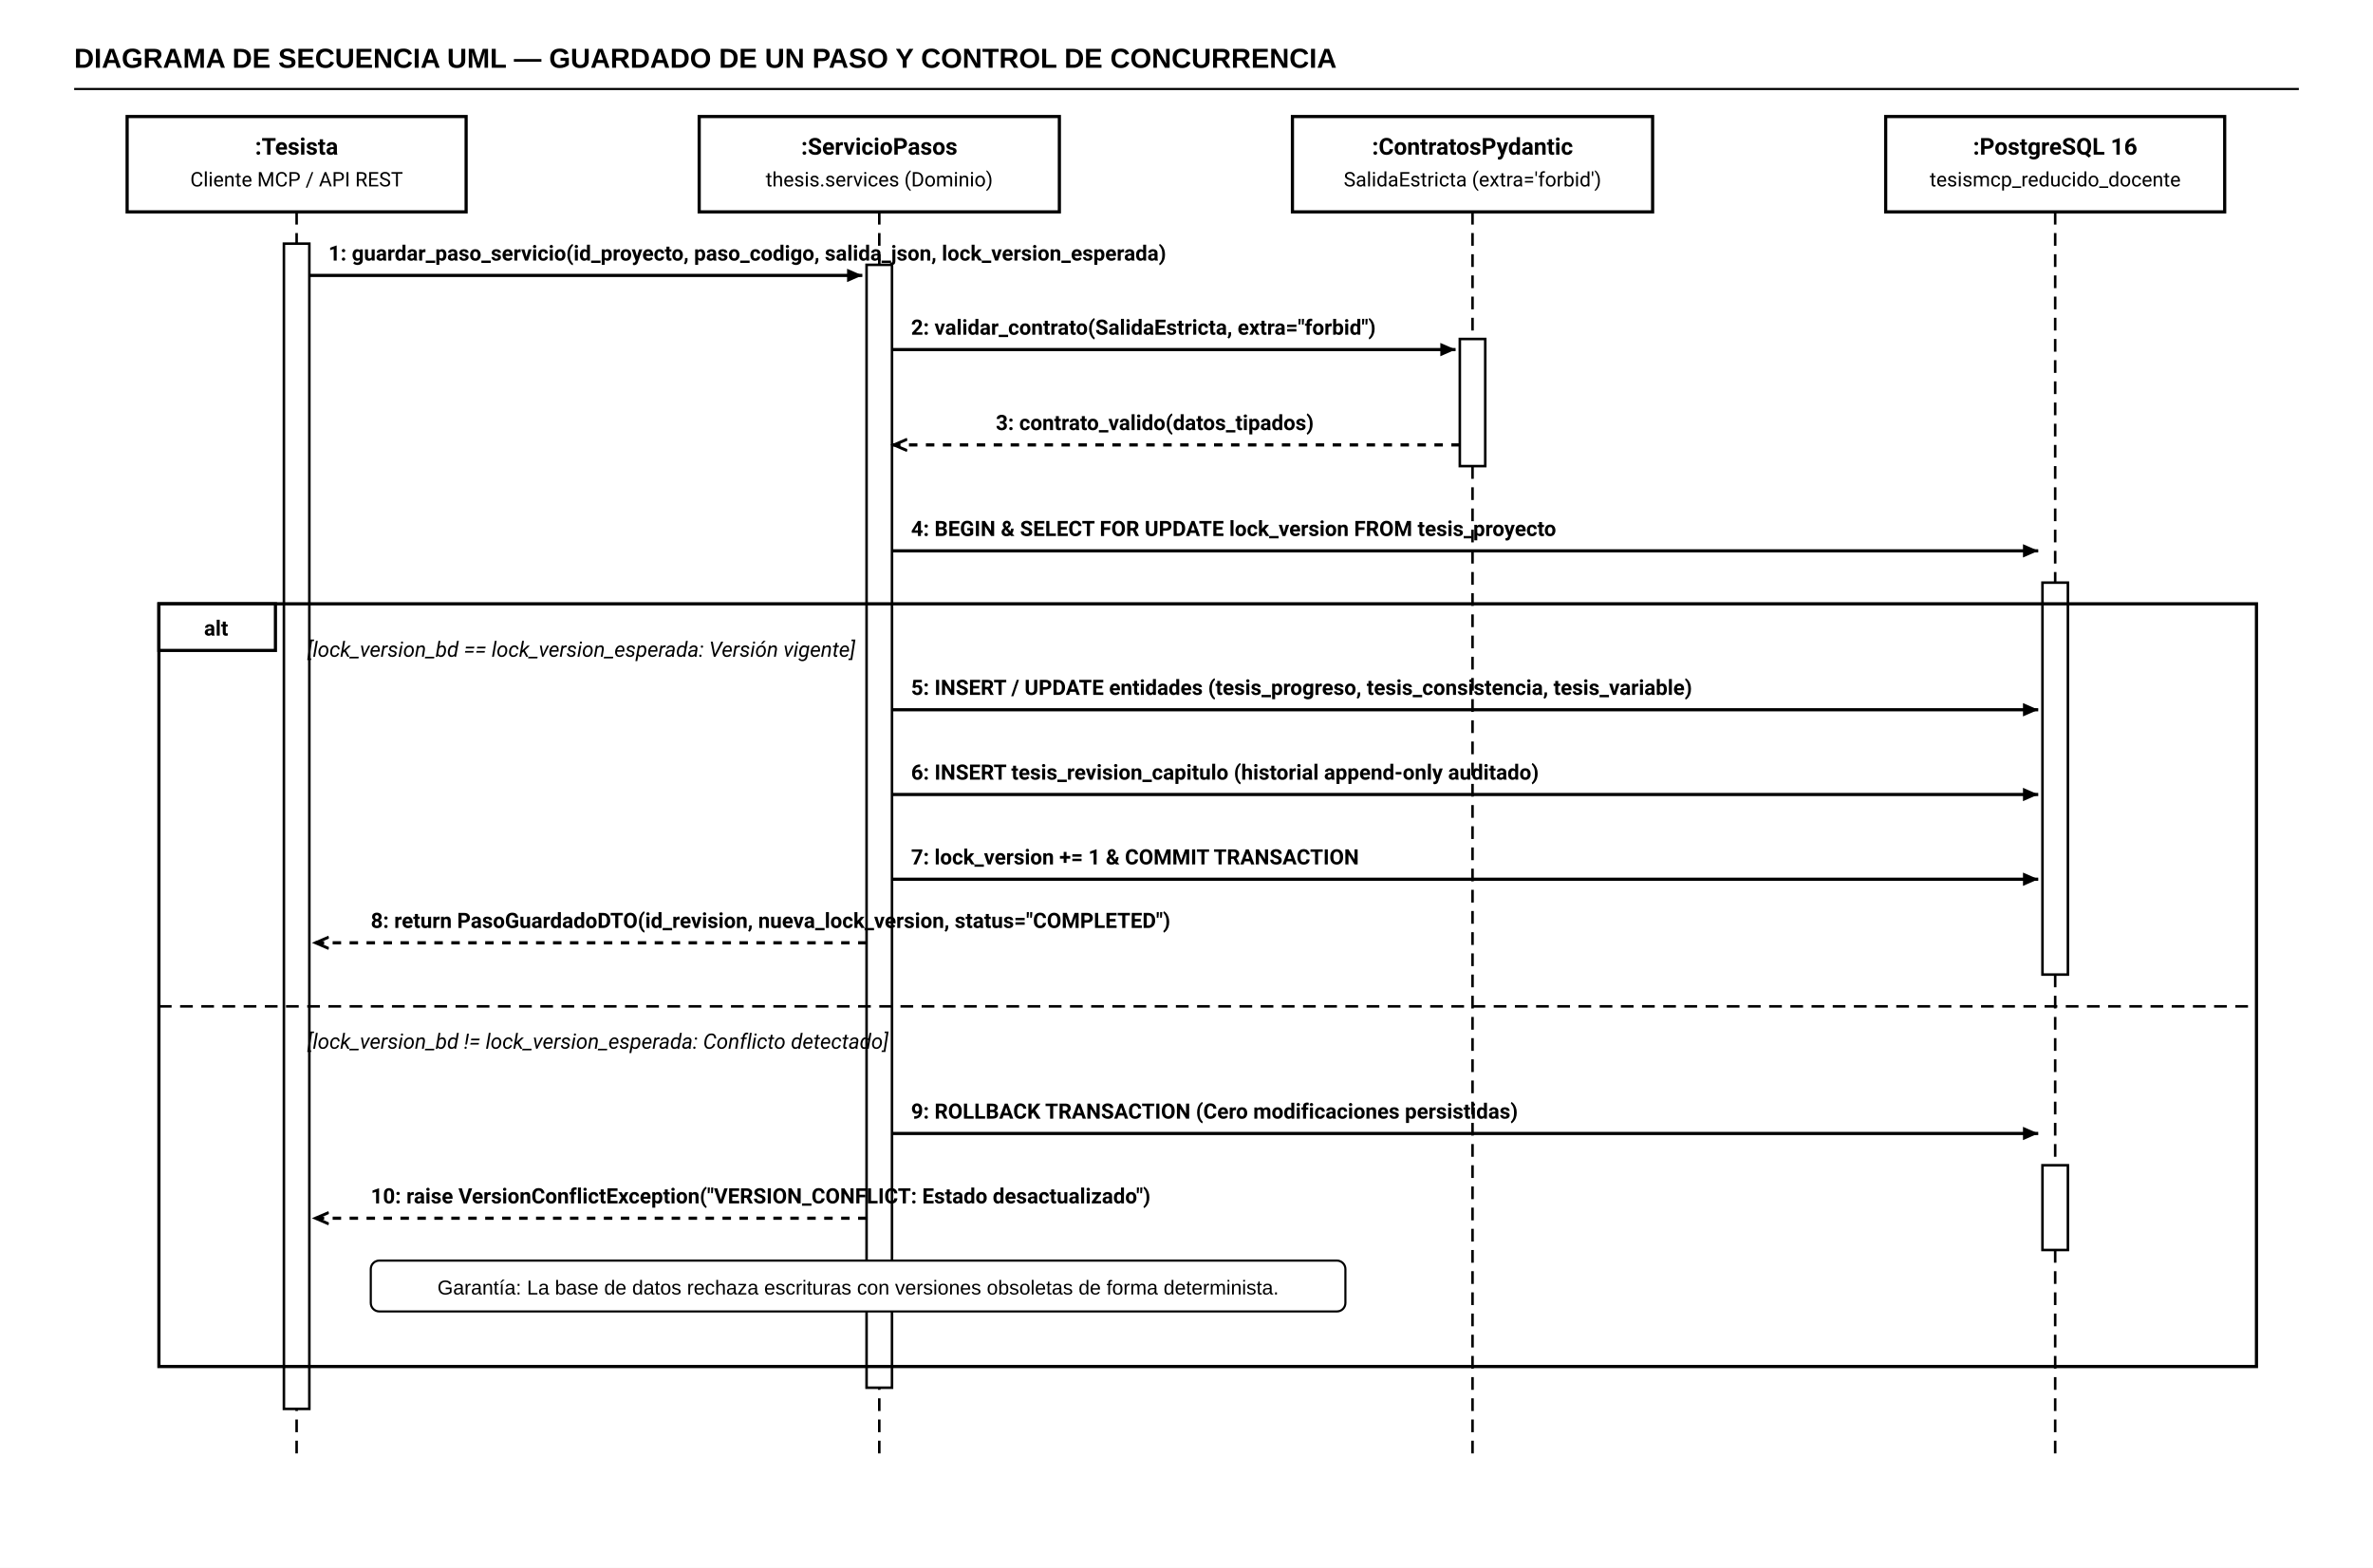
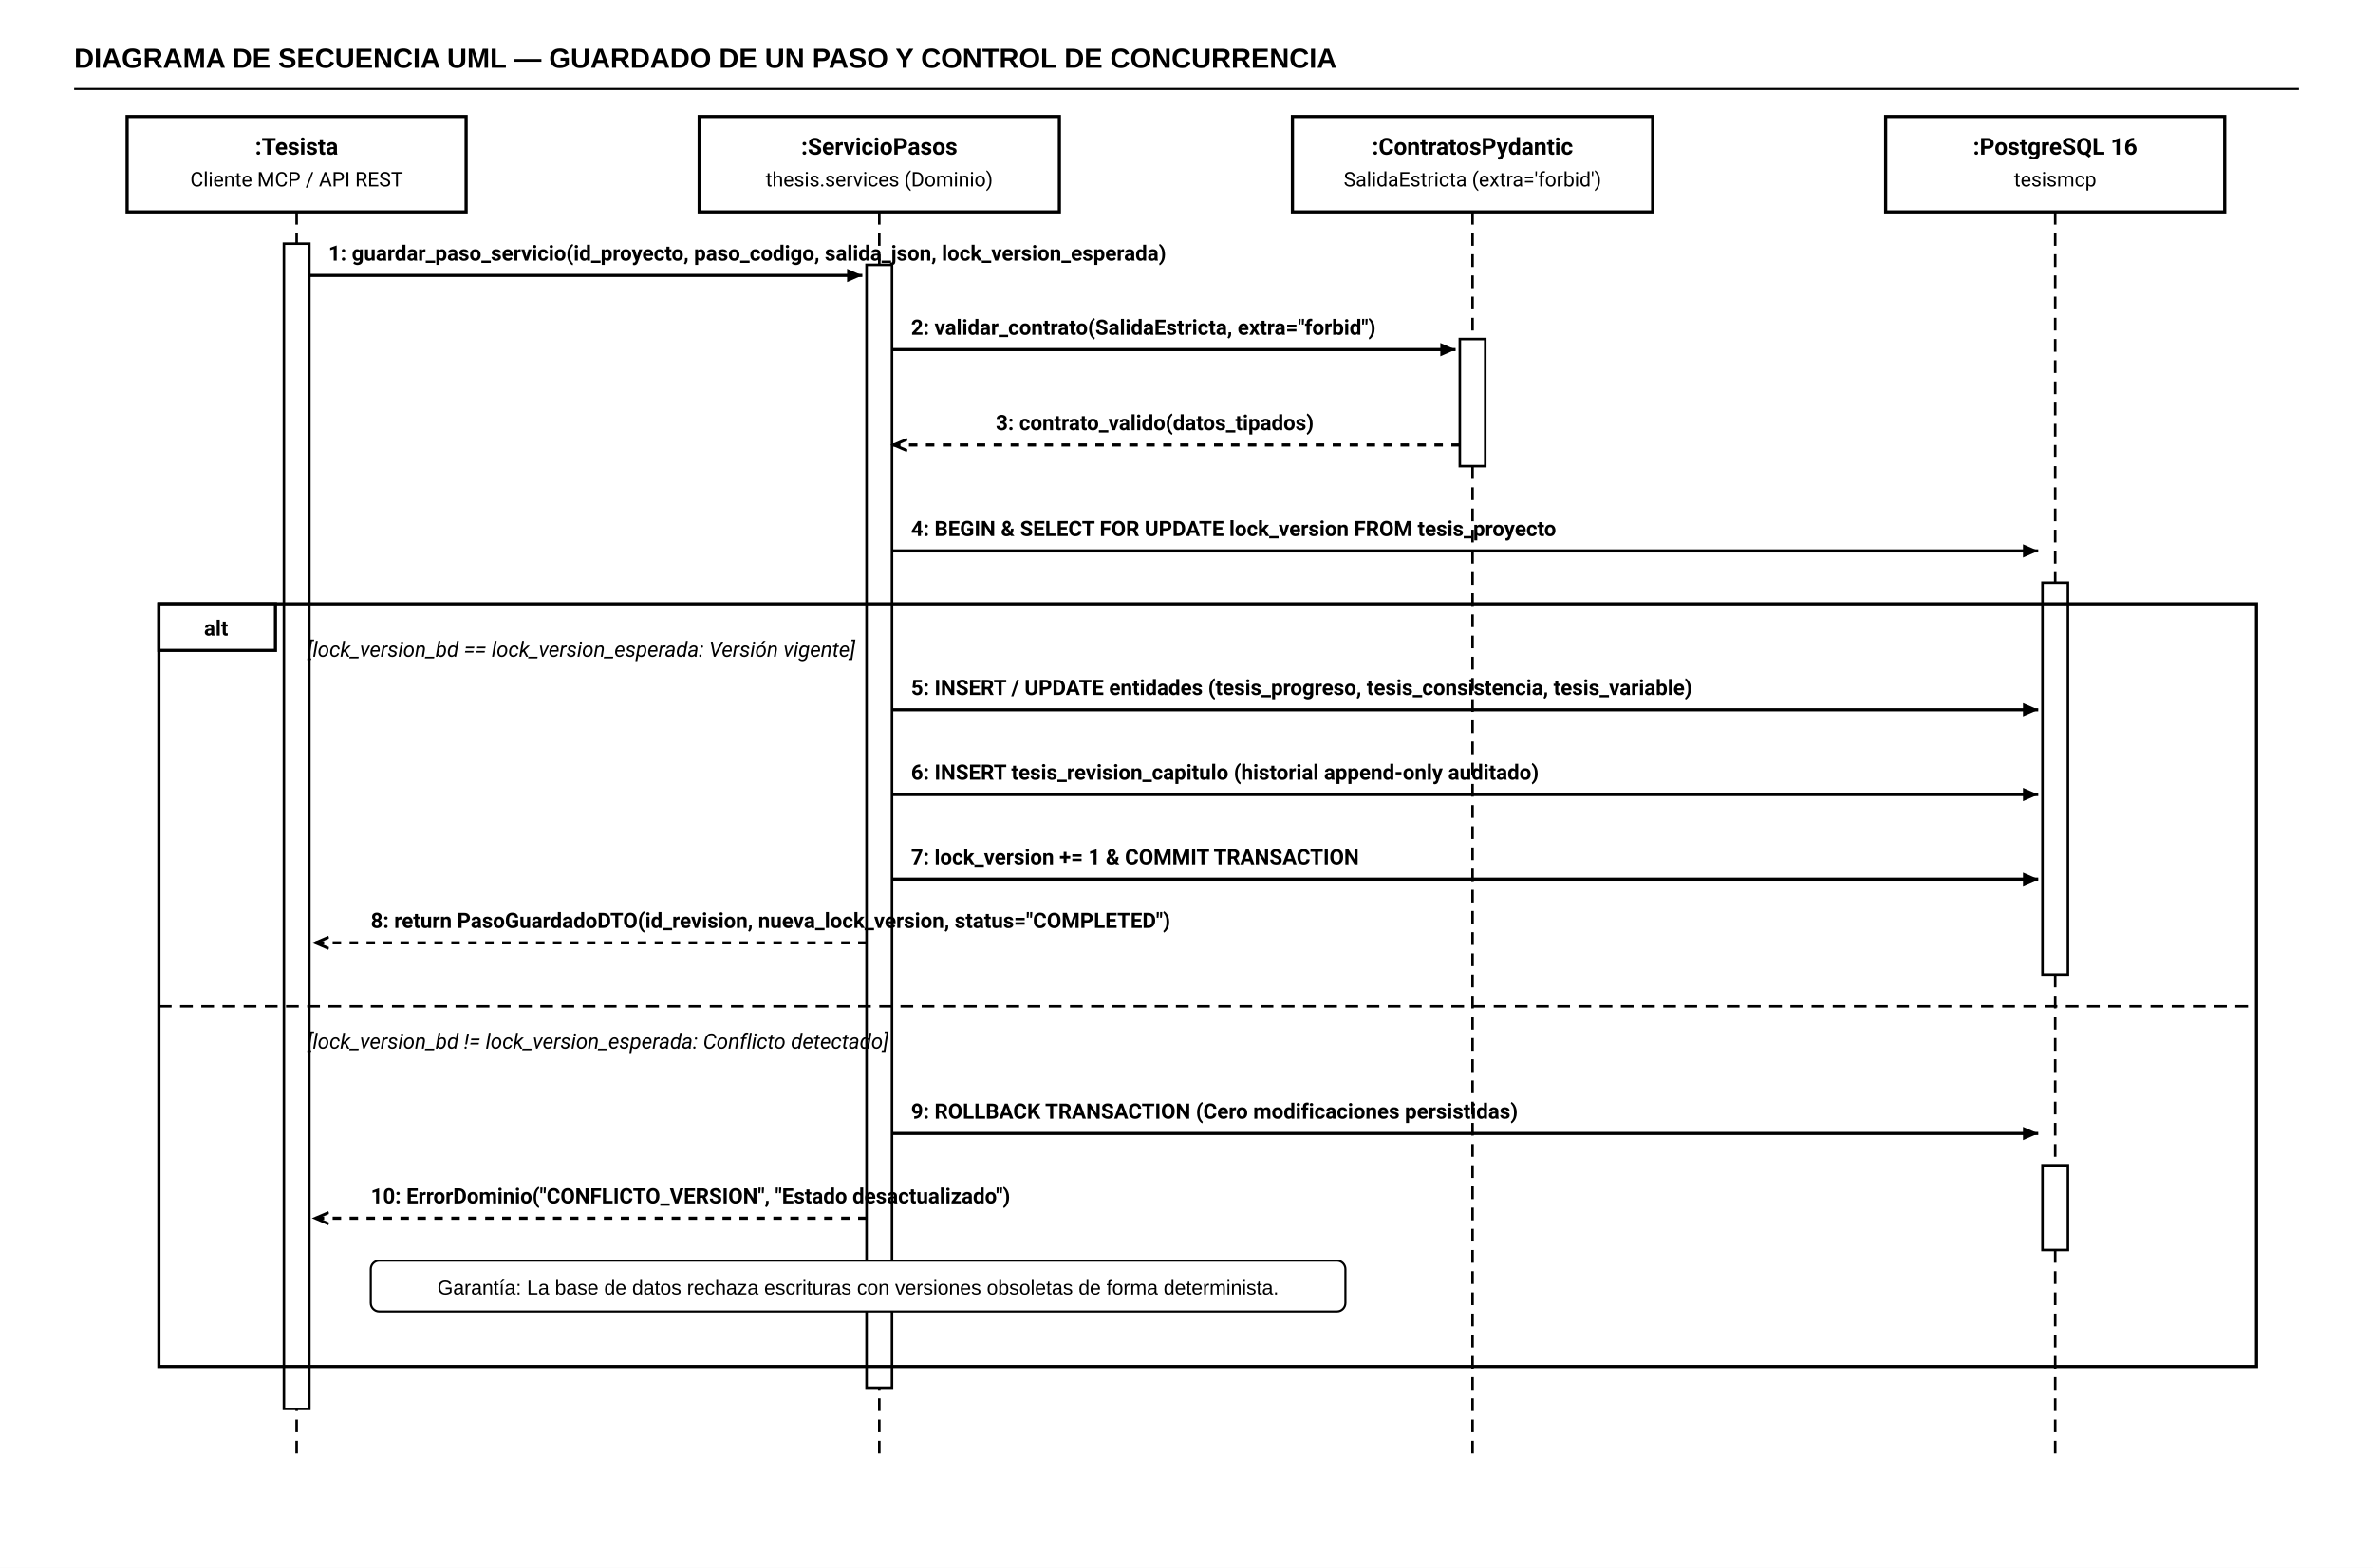
<svg xmlns="http://www.w3.org/2000/svg" viewBox="0 0 1120 740" width="1120" height="740">
  <defs>
    <marker id="arrow-solid" viewBox="0 0 10 10" refX="8" refY="5" markerWidth="6" markerHeight="6" orient="auto-start-reverse">
      <path d="M 0 1.5 L 8 5 L 0 8.5 z" fill="#000000" />
    </marker>
    <marker id="arrow-open" viewBox="0 0 10 10" refX="8" refY="5" markerWidth="6" markerHeight="6" orient="auto-start-reverse">
      <path d="M 0 2 L 7 5 L 0 8" fill="none" stroke="#000000" stroke-width="1.5" />
    </marker>
    <style>
      .life-title { font-family: -apple-system, BlinkMacSystemFont, "Segoe UI", Roboto, Arial, sans-serif; font-size: 11px; font-weight: bold; fill: #000000; text-anchor: middle; }
      .life-sub { font-family: -apple-system, BlinkMacSystemFont, "Segoe UI", Roboto, Arial, sans-serif; font-size: 9.5px; fill: #000000; text-anchor: middle; }
      .msg-txt { font-family: -apple-system, BlinkMacSystemFont, "Segoe UI", Roboto, Arial, sans-serif; font-size: 10px; font-weight: 600; fill: #000000; }
      .frame-lbl { font-family: -apple-system, BlinkMacSystemFont, "Segoe UI", Roboto, Arial, sans-serif; font-size: 10px; font-weight: bold; fill: #000000; }
      .guard-txt { font-family: -apple-system, BlinkMacSystemFont, "Segoe UI", Roboto, Arial, sans-serif; font-size: 10px; font-style: italic; fill: #000000; }
    </style>
  </defs>
  <rect x="0" y="0" width="1120" height="740" fill="#ffffff" />
  <text x="35" y="32" font-family="Arial, sans-serif" font-size="13" font-weight="bold" fill="#000000">DIAGRAMA DE SECUENCIA UML — GUARDADO DE UN PASO Y CONTROL DE CONCURRENCIA</text>
  <line x1="35" y1="42" x2="1085" y2="42" stroke="#000000" stroke-width="1" />
  <rect x="60" y="55" width="160" height="45" fill="#ffffff" stroke="#000000" stroke-width="1.5" />
  <text x="140" y="73" class="life-title">:Tesista</text>
  <text x="140" y="88" class="life-sub">Cliente MCP / API REST</text>
  <line x1="140" y1="100" x2="140" y2="690" stroke="#000000" stroke-width="1.2" stroke-dasharray="6,4" />
  <rect x="330" y="55" width="170" height="45" fill="#ffffff" stroke="#000000" stroke-width="1.5" />
  <text x="415" y="73" class="life-title">:ServicioPasos</text>
  <text x="415" y="88" class="life-sub">thesis.services (Dominio)</text>
  <line x1="415" y1="100" x2="415" y2="690" stroke="#000000" stroke-width="1.2" stroke-dasharray="6,4" />
  <rect x="610" y="55" width="170" height="45" fill="#ffffff" stroke="#000000" stroke-width="1.5" />
  <text x="695" y="73" class="life-title">:ContratosPydantic</text>
  <text x="695" y="88" class="life-sub">SalidaEstricta (extra='forbid')</text>
  <line x1="695" y1="100" x2="695" y2="690" stroke="#000000" stroke-width="1.2" stroke-dasharray="6,4" />
  <rect x="890" y="55" width="160" height="45" fill="#ffffff" stroke="#000000" stroke-width="1.5" />
  <text x="970" y="73" class="life-title">:PostgreSQL 16</text>
-   <text x="970" y="88" class="life-sub">tesismcp_reducido_docente</text>
+   <text x="970" y="88" class="life-sub">tesismcp</text>
  <line x1="970" y1="100" x2="970" y2="690" stroke="#000000" stroke-width="1.2" stroke-dasharray="6,4" />
  <rect x="134" y="115" width="12" height="550" fill="#ffffff" stroke="#000000" stroke-width="1.2" />
  <rect x="409" y="125" width="12" height="530" fill="#ffffff" stroke="#000000" stroke-width="1.2" />
  <rect x="689" y="160" width="12" height="60" fill="#ffffff" stroke="#000000" stroke-width="1.2" />
  <rect x="964" y="275" width="12" height="185" fill="#ffffff" stroke="#000000" stroke-width="1.2" />
  <rect x="964" y="550" width="12" height="40" fill="#ffffff" stroke="#000000" stroke-width="1.2" />
  <line x1="146" y1="130" x2="407" y2="130" stroke="#000000" stroke-width="1.5" marker-end="url(#arrow-solid)" />
  <text x="155" y="123" class="msg-txt">1: guardar_paso_servicio(id_proyecto, paso_codigo, salida_json, lock_version_esperada)</text>
  <line x1="421" y1="165" x2="687" y2="165" stroke="#000000" stroke-width="1.5" marker-end="url(#arrow-solid)" />
  <text x="430" y="158" class="msg-txt">2: validar_contrato(SalidaEstricta, extra="forbid")</text>
  <line x1="689" y1="210" x2="421" y2="210" stroke="#000000" stroke-width="1.5" stroke-dasharray="4,4" marker-end="url(#arrow-open)" />
  <text x="470" y="203" class="msg-txt">3: contrato_valido(datos_tipados)</text>
  <line x1="421" y1="260" x2="962" y2="260" stroke="#000000" stroke-width="1.5" marker-end="url(#arrow-solid)" />
  <text x="430" y="253" class="msg-txt">4: BEGIN &amp; SELECT FOR UPDATE lock_version FROM tesis_proyecto</text>
  <rect x="75" y="285" width="990" height="360" fill="none" stroke="#000000" stroke-width="1.5" />
  <rect x="75" y="285" width="55" height="22" fill="#ffffff" stroke="#000000" stroke-width="1.5" />
  <text x="102" y="300" text-anchor="middle" class="frame-lbl">alt</text>
  <text x="145" y="310" class="guard-txt">[lock_version_bd == lock_version_esperada: Versión vigente]</text>
  <line x1="421" y1="335" x2="962" y2="335" stroke="#000000" stroke-width="1.5" marker-end="url(#arrow-solid)" />
  <text x="430" y="328" class="msg-txt">5: INSERT / UPDATE entidades (tesis_progreso, tesis_consistencia, tesis_variable)</text>
  <line x1="421" y1="375" x2="962" y2="375" stroke="#000000" stroke-width="1.5" marker-end="url(#arrow-solid)" />
  <text x="430" y="368" class="msg-txt">6: INSERT tesis_revision_capitulo (historial append-only auditado)</text>
  <line x1="421" y1="415" x2="962" y2="415" stroke="#000000" stroke-width="1.5" marker-end="url(#arrow-solid)" />
  <text x="430" y="408" class="msg-txt">7: lock_version += 1 &amp; COMMIT TRANSACTION</text>
  <line x1="409" y1="445" x2="148" y2="445" stroke="#000000" stroke-width="1.5" stroke-dasharray="4,4" marker-end="url(#arrow-open)" />
  <text x="175" y="438" class="msg-txt">8: return PasoGuardadoDTO(id_revision, nueva_lock_version, status="COMPLETED")</text>
  <line x1="75" y1="475" x2="1065" y2="475" stroke="#000000" stroke-width="1.2" stroke-dasharray="6,4" />
  <text x="145" y="495" class="guard-txt">[lock_version_bd != lock_version_esperada: Conflicto detectado]</text>
  <line x1="421" y1="535" x2="962" y2="535" stroke="#000000" stroke-width="1.5" marker-end="url(#arrow-solid)" />
  <text x="430" y="528" class="msg-txt">9: ROLLBACK TRANSACTION (Cero modificaciones persistidas)</text>
  <line x1="409" y1="575" x2="148" y2="575" stroke="#000000" stroke-width="1.5" stroke-dasharray="4,4" marker-end="url(#arrow-open)" />
-   <text x="175" y="568" class="msg-txt">10: raise VersionConflictException("VERSION_CONFLICT: Estado desactualizado")</text>
+   <text x="175" y="568" class="msg-txt">10: ErrorDominio("CONFLICTO_VERSION", "Estado desactualizado")</text>
  <rect x="175" y="595" width="460" height="24" rx="4" fill="#ffffff" stroke="#000000" stroke-width="1" />
  <text x="405" y="611" text-anchor="middle" font-family="Arial, sans-serif" font-size="9.5" fill="#000000">Garantía: La base de datos rechaza escrituras con versiones obsoletas de forma determinista.</text>
</svg>
